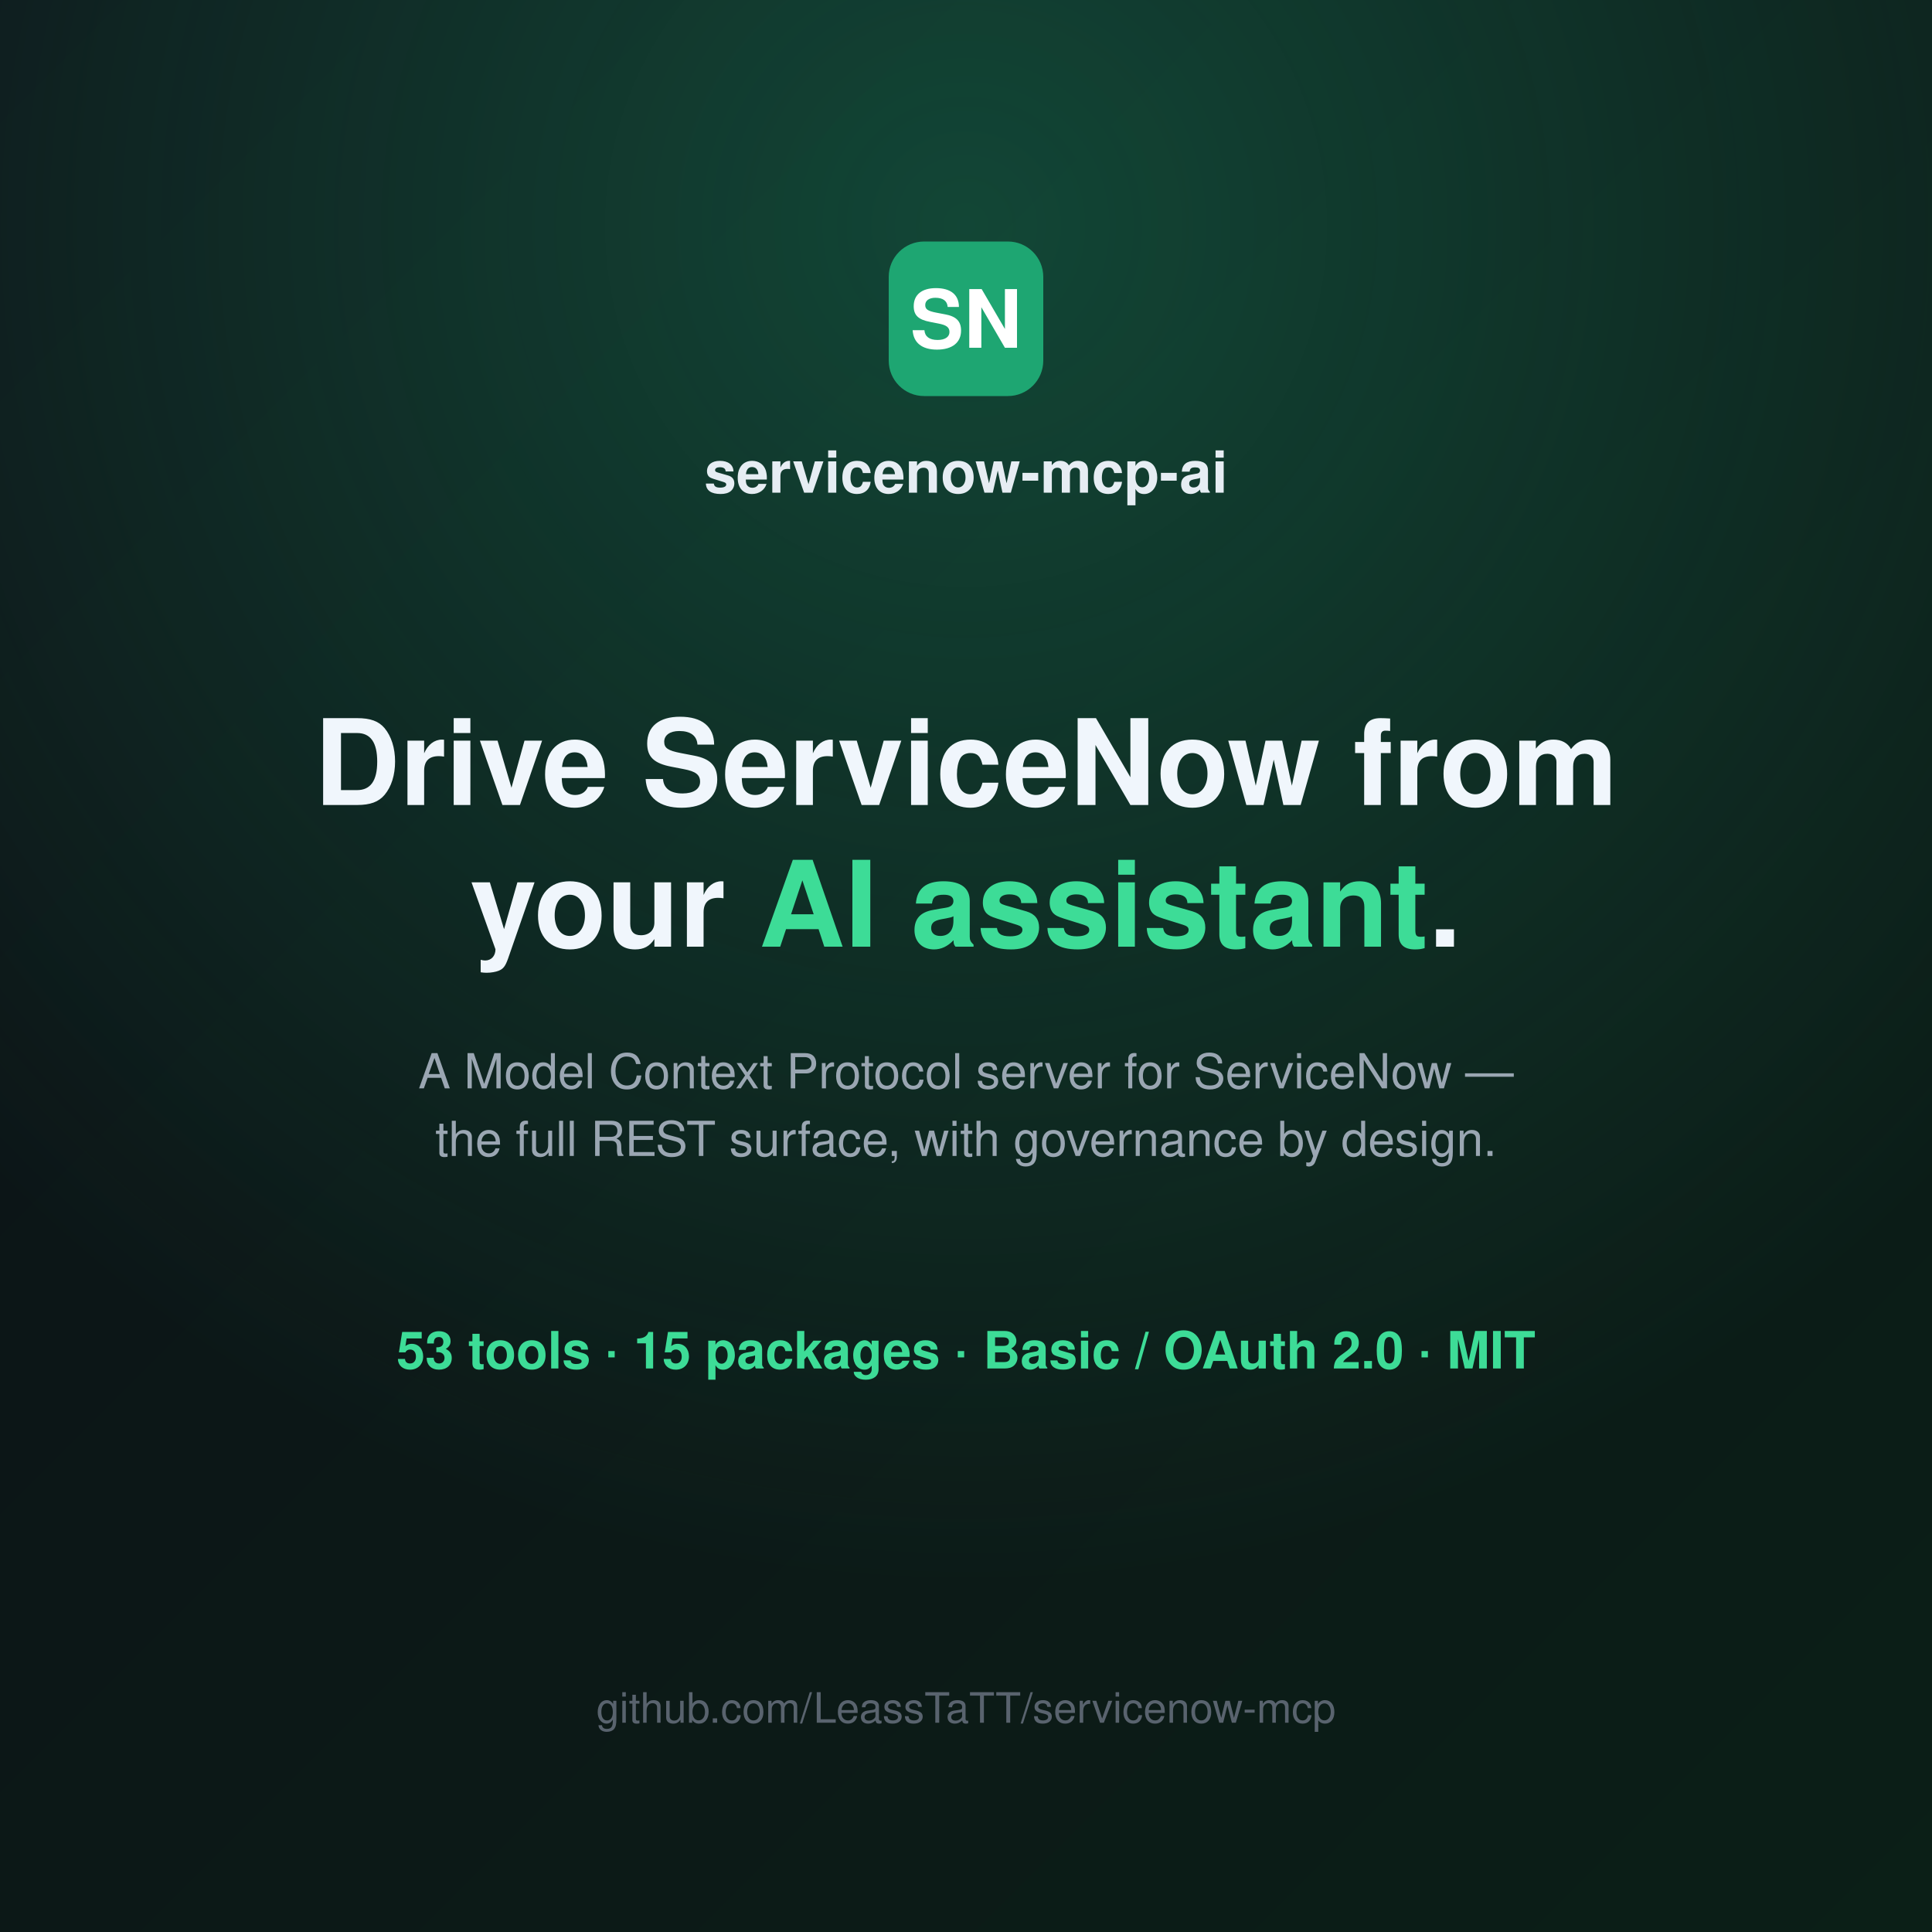
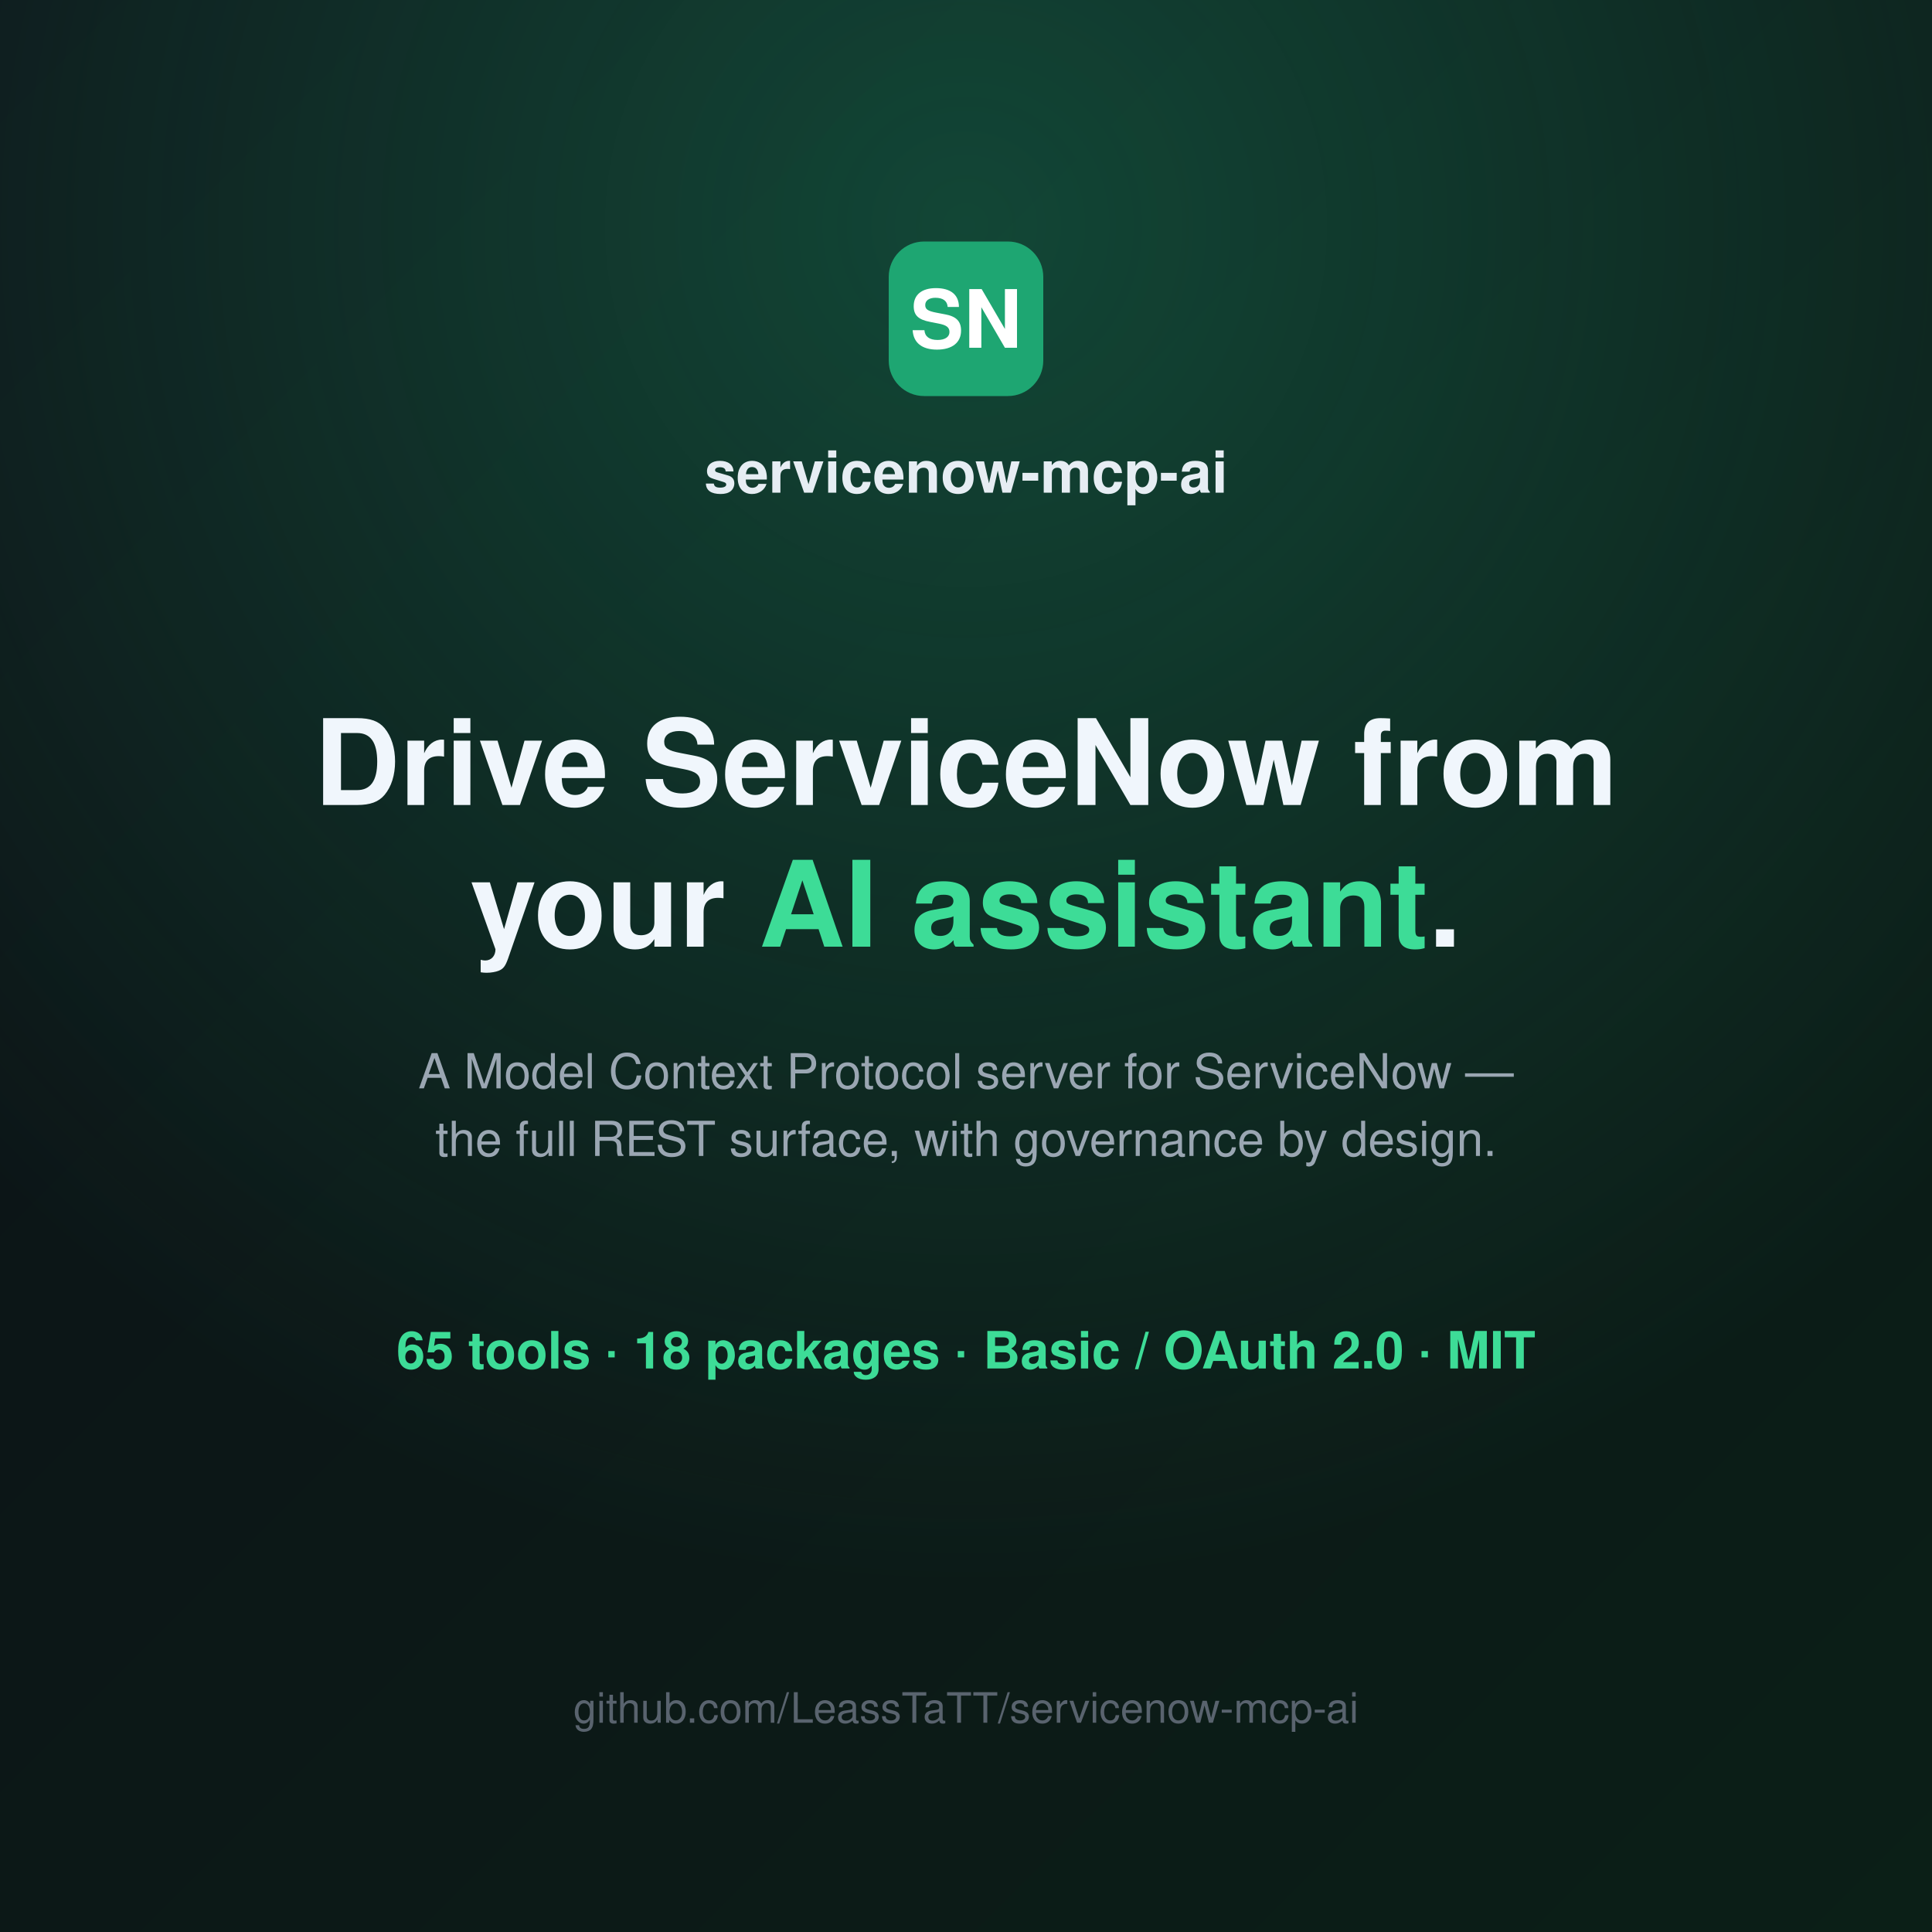
<svg xmlns="http://www.w3.org/2000/svg" width="1200" height="1200" viewBox="0 0 1200 1200">
  <defs>
    <linearGradient id="bg" x1="0" y1="0" x2="1" y2="1">
      <stop offset="0" stop-color="#0d1117" />
      <stop offset="1" stop-color="#0b1f17" />
    </linearGradient>
    <radialGradient id="glow" cx="0.5" cy="0.12" r="0.7">
      <stop offset="0" stop-color="#1ea672" stop-opacity="0.34" />
      <stop offset="1" stop-color="#1ea672" stop-opacity="0" />
    </radialGradient>
  </defs>
  <rect width="1200" height="1200" fill="url(#bg)" />
  <rect width="1200" height="1200" fill="url(#glow)" />
  <rect x="552" y="150" width="96" height="96" rx="22" fill="#1ea672" />
  <text x="600" y="216" font-family="Helvetica, Arial, sans-serif" font-size="50" font-weight="bold" fill="#ffffff" text-anchor="middle">SN</text>
  <text x="600" y="306" font-family="Helvetica, Arial, sans-serif" font-size="36" font-weight="700" fill="#e6edf3" text-anchor="middle">servicenow-mcp-ai</text>
  <text x="600" y="500" font-family="Helvetica, Arial, sans-serif" font-size="74" font-weight="800" fill="#f0f6fc" text-anchor="middle">Drive ServiceNow from</text>
  <text x="600" y="588" font-family="Helvetica, Arial, sans-serif" font-size="74" font-weight="800" fill="#f0f6fc" text-anchor="middle">your <tspan fill="#3ddc97">AI assistant</tspan>.</text>
  <text x="600" y="676" font-family="Helvetica, Arial, sans-serif" font-size="30" fill="#9aa6b2" text-anchor="middle">A Model Context Protocol server for ServiceNow —</text>
  <text x="600" y="718" font-family="Helvetica, Arial, sans-serif" font-size="30" fill="#9aa6b2" text-anchor="middle">the full REST surface, with governance by design.</text>
-   <text x="600" y="850" font-family="Helvetica, Arial, sans-serif" font-size="32" font-weight="700" fill="#3ddc97" text-anchor="middle">53 tools · 15 packages · Basic / OAuth 2.0 · MIT</text>
-   <text x="600" y="1070" font-family="Helvetica, Arial, sans-serif" font-size="26" fill="#59636e" text-anchor="middle">github.com/LeassTaTT/servicenow-mcp</text>
+   <text x="600" y="850" font-family="Helvetica, Arial, sans-serif" font-size="32" font-weight="700" fill="#3ddc97" text-anchor="middle">65 tools · 18 packages · Basic / OAuth 2.0 · MIT</text>
+   <text x="600" y="1070" font-family="Helvetica, Arial, sans-serif" font-size="26" fill="#59636e" text-anchor="middle">github.com/LeassTaTT/servicenow-mcp-ai</text>
</svg>
